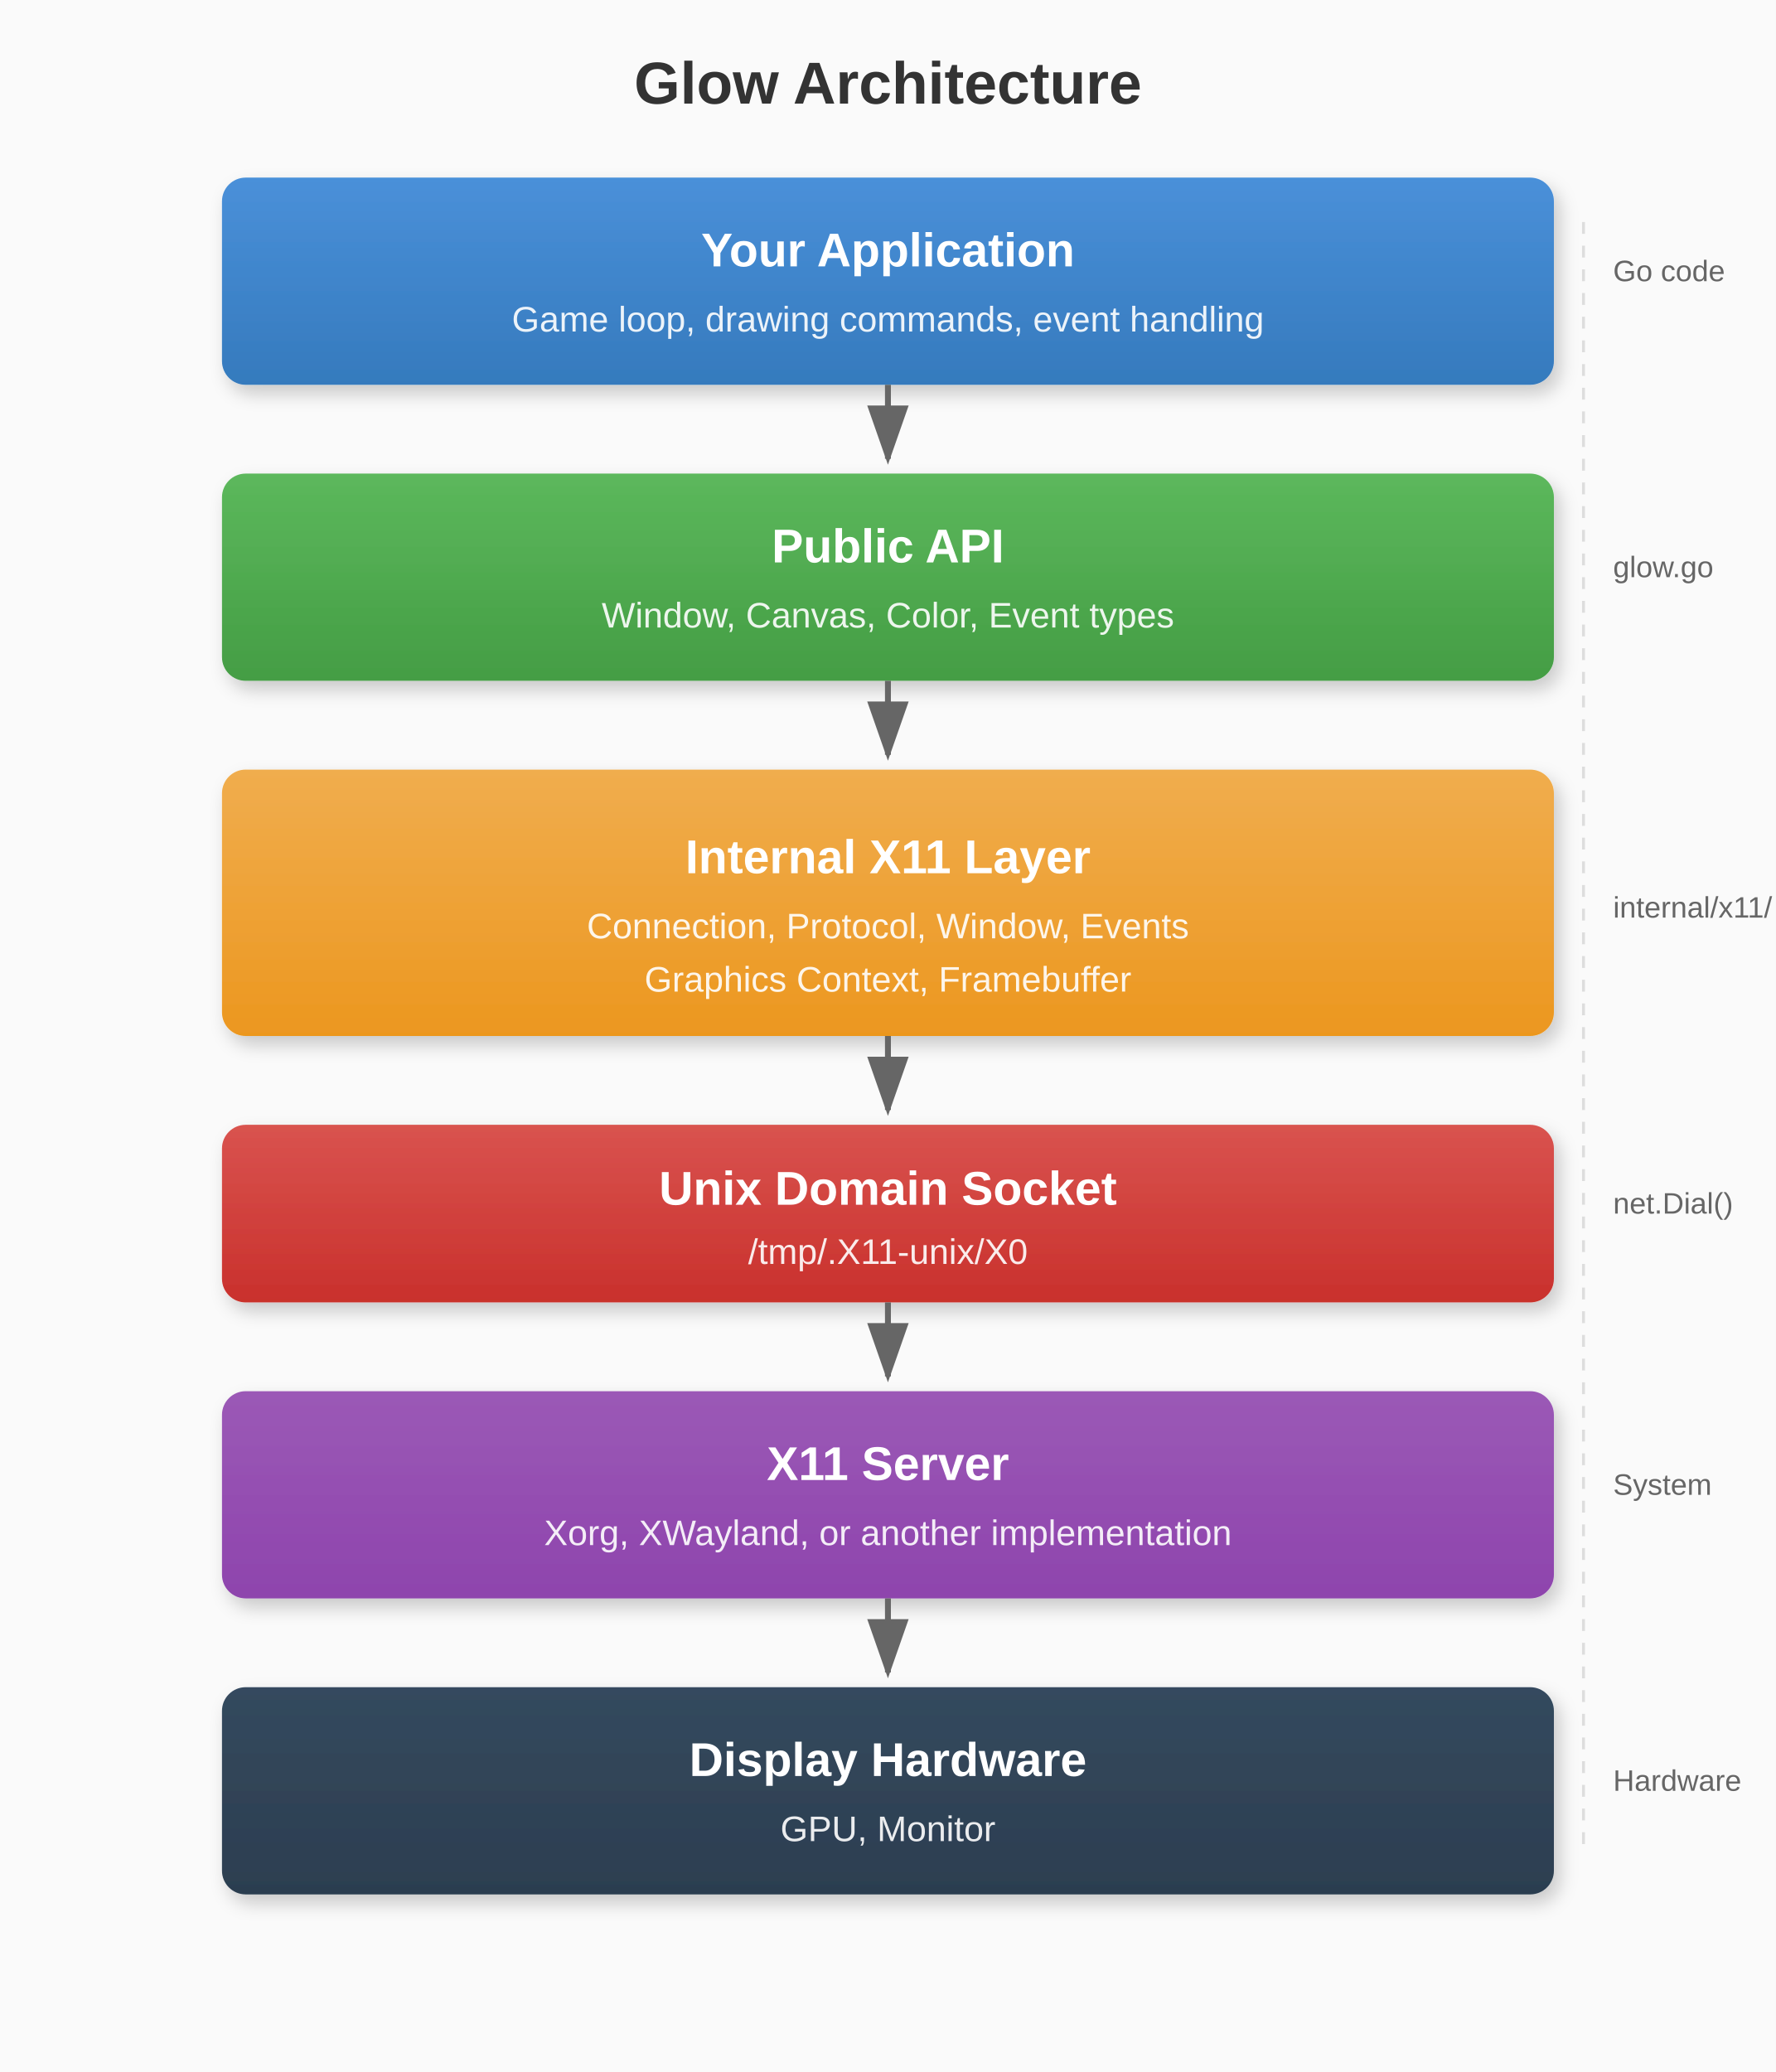
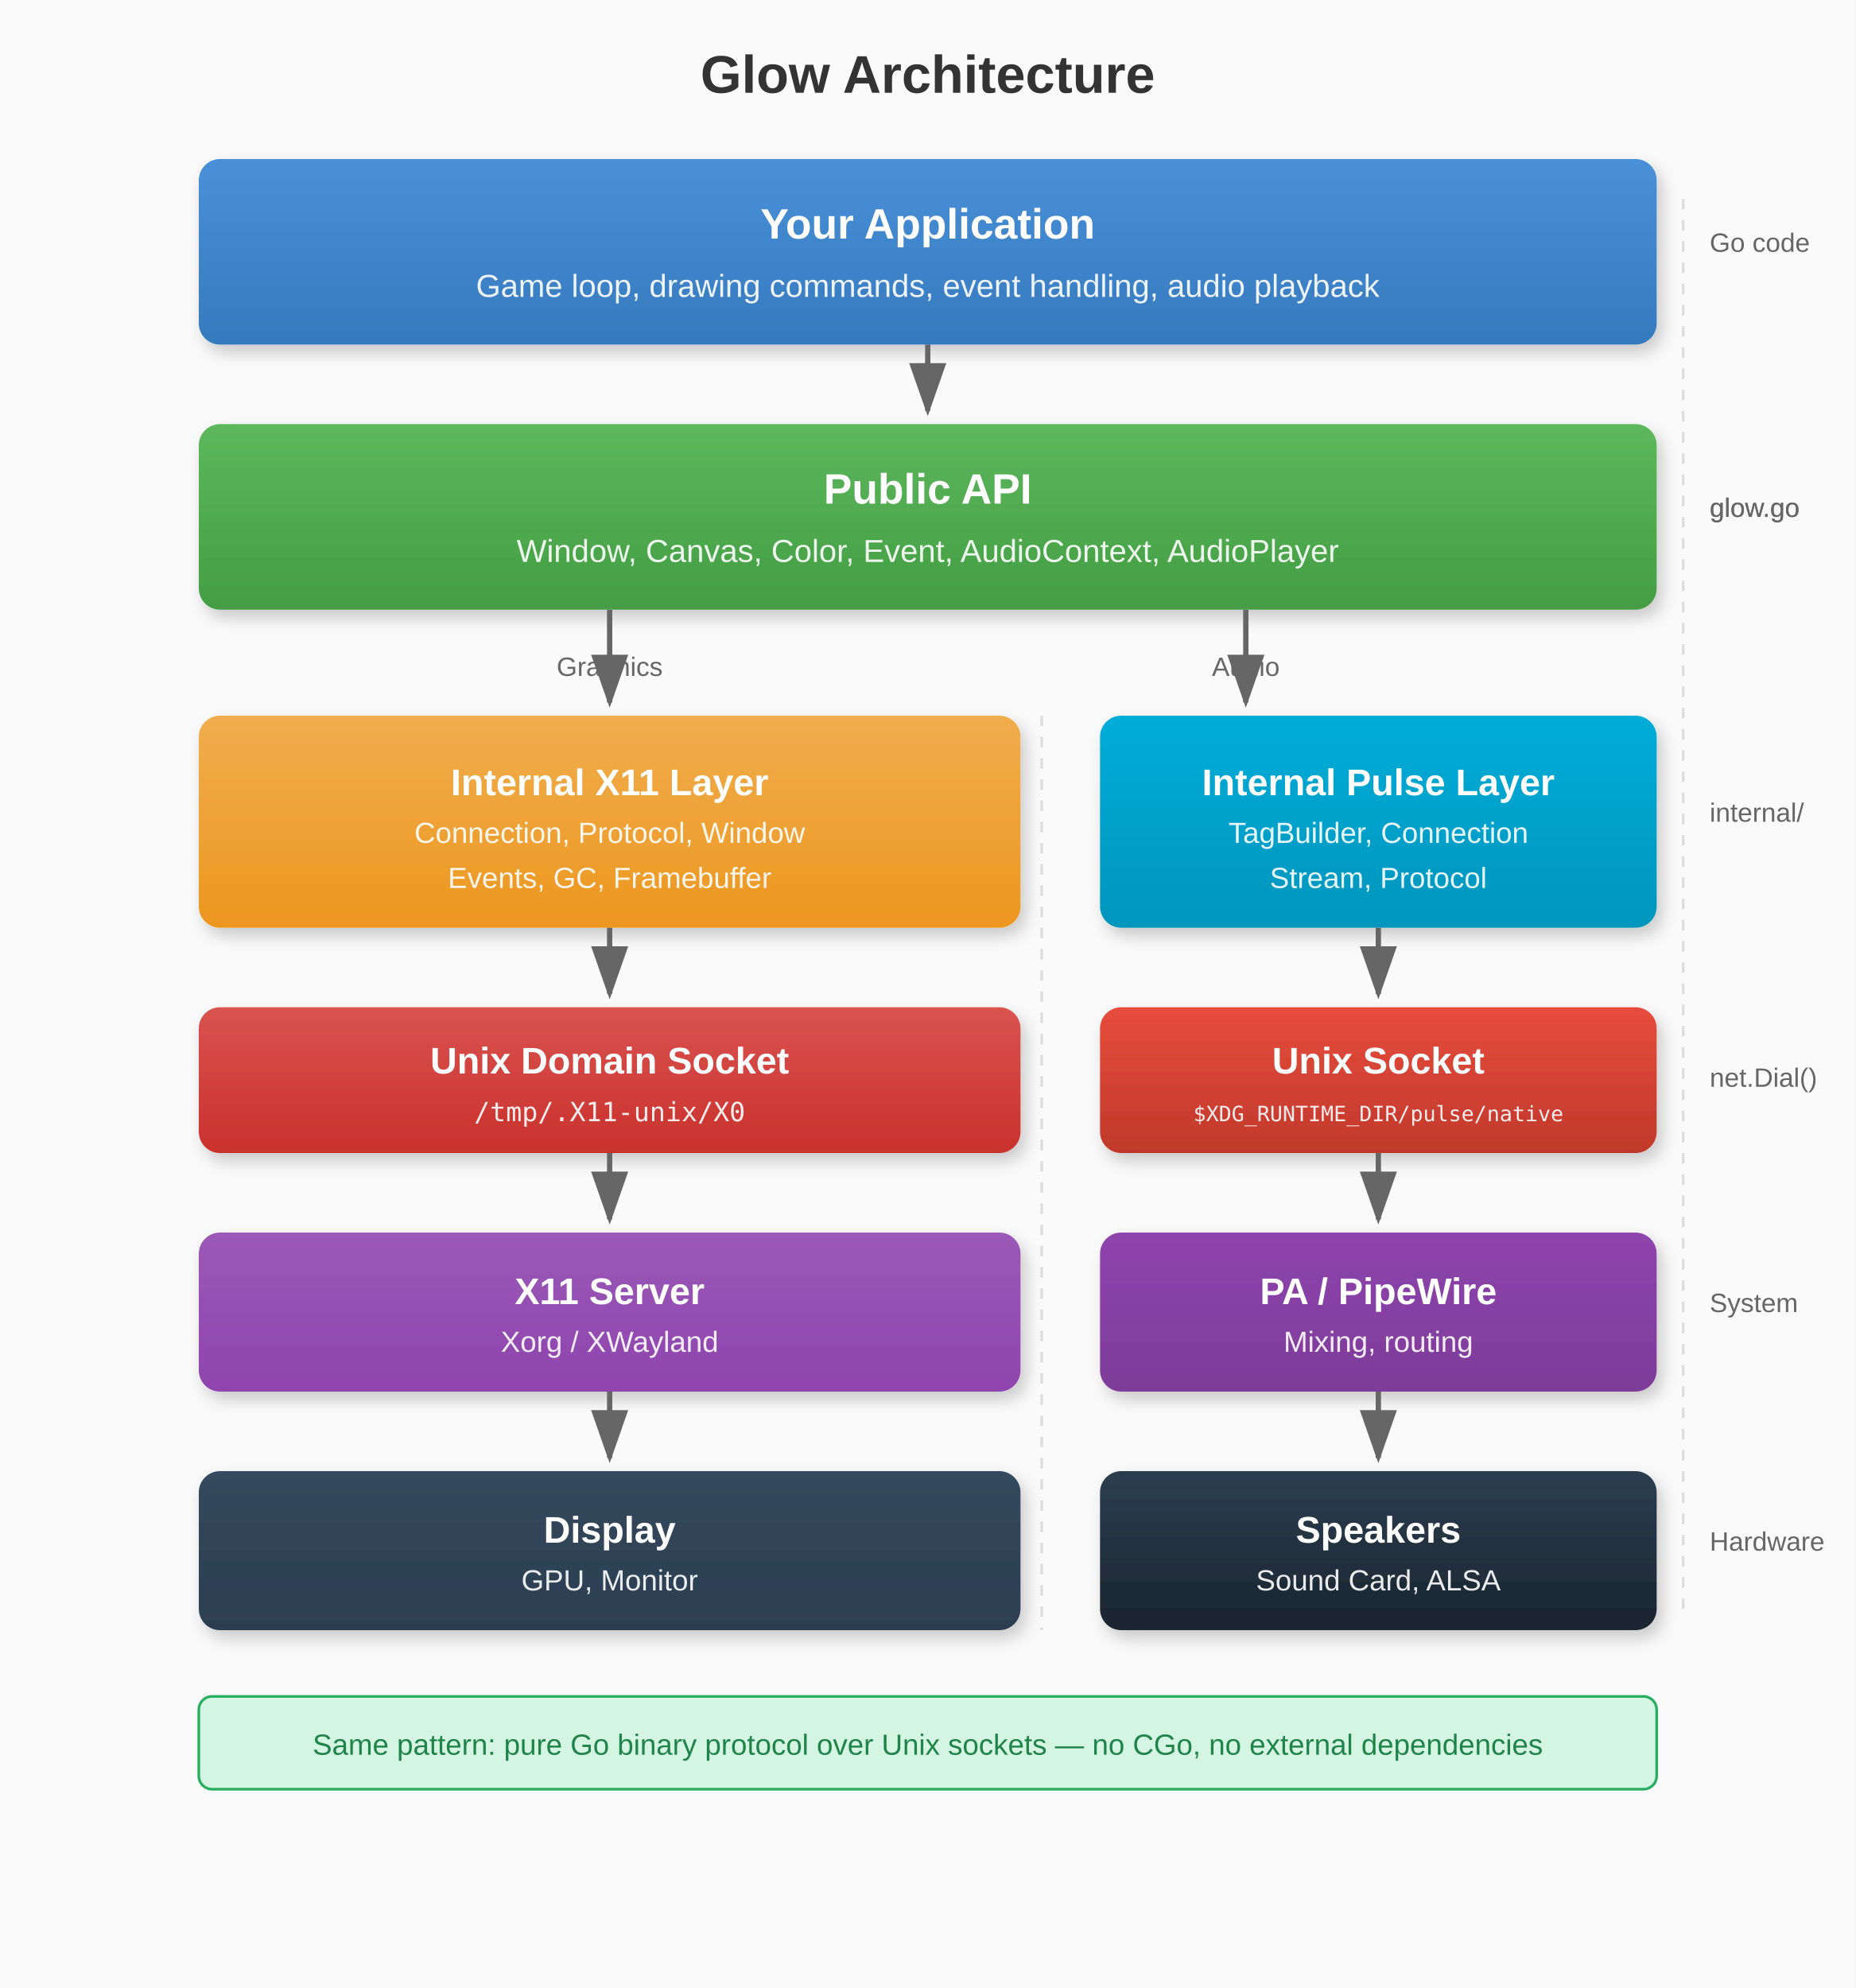
- <svg xmlns="http://www.w3.org/2000/svg" viewBox="0 0 600 700" width="600" height="700">
+ <svg xmlns="http://www.w3.org/2000/svg" viewBox="0 0 700 750" width="700" height="750">
  <defs>
    <linearGradient id="appGrad" x1="0%" y1="0%" x2="0%" y2="100%">
      <stop offset="0%" style="stop-color:#4A90D9;stop-opacity:1" />
      <stop offset="100%" style="stop-color:#357ABD;stop-opacity:1" />
    </linearGradient>
    <linearGradient id="apiGrad" x1="0%" y1="0%" x2="0%" y2="100%">
      <stop offset="0%" style="stop-color:#5CB85C;stop-opacity:1" />
      <stop offset="100%" style="stop-color:#449D44;stop-opacity:1" />
    </linearGradient>
    <linearGradient id="x11Grad" x1="0%" y1="0%" x2="0%" y2="100%">
      <stop offset="0%" style="stop-color:#F0AD4E;stop-opacity:1" />
      <stop offset="100%" style="stop-color:#EC971F;stop-opacity:1" />
    </linearGradient>
-     <linearGradient id="socketGrad" x1="0%" y1="0%" x2="0%" y2="100%">
+     <linearGradient id="pulseGrad" x1="0%" y1="0%" x2="0%" y2="100%">
+       <stop offset="0%" style="stop-color:#00ADD8;stop-opacity:1" />
+       <stop offset="100%" style="stop-color:#0095BD;stop-opacity:1" />
+     </linearGradient>
+     <linearGradient id="socketGradX" x1="0%" y1="0%" x2="0%" y2="100%">
      <stop offset="0%" style="stop-color:#D9534F;stop-opacity:1" />
      <stop offset="100%" style="stop-color:#C9302C;stop-opacity:1" />
    </linearGradient>
-     <linearGradient id="serverGrad" x1="0%" y1="0%" x2="0%" y2="100%">
+     <linearGradient id="socketGradP" x1="0%" y1="0%" x2="0%" y2="100%">
+       <stop offset="0%" style="stop-color:#E74C3C;stop-opacity:1" />
+       <stop offset="100%" style="stop-color:#C0392B;stop-opacity:1" />
+     </linearGradient>
+     <linearGradient id="serverGradX" x1="0%" y1="0%" x2="0%" y2="100%">
      <stop offset="0%" style="stop-color:#9B59B6;stop-opacity:1" />
      <stop offset="100%" style="stop-color:#8E44AD;stop-opacity:1" />
    </linearGradient>
-     <linearGradient id="hwGrad" x1="0%" y1="0%" x2="0%" y2="100%">
+     <linearGradient id="serverGradP" x1="0%" y1="0%" x2="0%" y2="100%">
+       <stop offset="0%" style="stop-color:#8E44AD;stop-opacity:1" />
+       <stop offset="100%" style="stop-color:#7D3C98;stop-opacity:1" />
+     </linearGradient>
+     <linearGradient id="hwGradX" x1="0%" y1="0%" x2="0%" y2="100%">
      <stop offset="0%" style="stop-color:#34495E;stop-opacity:1" />
      <stop offset="100%" style="stop-color:#2C3E50;stop-opacity:1" />
+     </linearGradient>
+     <linearGradient id="hwGradP" x1="0%" y1="0%" x2="0%" y2="100%">
+       <stop offset="0%" style="stop-color:#2C3E50;stop-opacity:1" />
+       <stop offset="100%" style="stop-color:#1A252F;stop-opacity:1" />
    </linearGradient>
    <filter id="shadow" x="-10%" y="-10%" width="120%" height="130%">
      <feDropShadow dx="2" dy="3" stdDeviation="3" flood-opacity="0.2" />
    </filter>
    <marker id="arrowhead" markerWidth="10" markerHeight="7" refX="9" refY="3.5" orient="auto">
      <polygon points="0 0, 10 3.5, 0 7" fill="#666" />
    </marker>
  </defs>
-   <rect width="600" height="700" fill="#FAFAFA" />
-   <text x="300" y="35" font-family="Arial, sans-serif" font-size="20" font-weight="bold" text-anchor="middle" fill="#333">Glow Architecture</text>
+   <rect width="700" height="750" fill="#FAFAFA" />
+   <text x="350" y="35" font-family="Arial, sans-serif" font-size="20" font-weight="bold" text-anchor="middle" fill="#333">Glow Architecture</text>
  <g filter="url(#shadow)">
-     <rect x="75" y="60" width="450" height="70" rx="8" fill="url(#appGrad)" />
+     <rect x="75" y="60" width="550" height="70" rx="8" fill="url(#appGrad)" />
  </g>
-   <text x="300" y="90" font-family="Arial, sans-serif" font-size="16" font-weight="bold" text-anchor="middle" fill="white">Your Application</text>
-   <text x="300" y="112" font-family="Arial, sans-serif" font-size="12" text-anchor="middle" fill="rgba(255,255,255,0.9)">Game loop, drawing commands, event handling</text>
-   <line x1="300" y1="130" x2="300" y2="155" stroke="#666" stroke-width="2" marker-end="url(#arrowhead)" />
+   <text x="350" y="90" font-family="Arial, sans-serif" font-size="16" font-weight="bold" text-anchor="middle" fill="white">Your Application</text>
+   <text x="350" y="112" font-family="Arial, sans-serif" font-size="12" text-anchor="middle" fill="rgba(255,255,255,0.9)">Game loop, drawing commands, event handling, audio playback</text>
+   <line x1="350" y1="130" x2="350" y2="155" stroke="#666" stroke-width="2" marker-end="url(#arrowhead)" />
  <g filter="url(#shadow)">
-     <rect x="75" y="160" width="450" height="70" rx="8" fill="url(#apiGrad)" />
+     <rect x="75" y="160" width="550" height="70" rx="8" fill="url(#apiGrad)" />
  </g>
-   <text x="300" y="190" font-family="Arial, sans-serif" font-size="16" font-weight="bold" text-anchor="middle" fill="white">Public API</text>
-   <text x="300" y="212" font-family="Arial, sans-serif" font-size="12" text-anchor="middle" fill="rgba(255,255,255,0.9)">Window, Canvas, Color, Event types</text>
-   <line x1="300" y1="230" x2="300" y2="255" stroke="#666" stroke-width="2" marker-end="url(#arrowhead)" />
+   <text x="350" y="190" font-family="Arial, sans-serif" font-size="16" font-weight="bold" text-anchor="middle" fill="white">Public API</text>
+   <text x="350" y="212" font-family="Arial, sans-serif" font-size="12" text-anchor="middle" fill="rgba(255,255,255,0.9)">Window, Canvas, Color, Event, AudioContext, AudioPlayer</text>
+   <line x1="230" y1="230" x2="230" y2="265" stroke="#666" stroke-width="2" marker-end="url(#arrowhead)" />
+   <line x1="470" y1="230" x2="470" y2="265" stroke="#666" stroke-width="2" marker-end="url(#arrowhead)" />
+   <text x="230" y="255" font-family="Arial, sans-serif" font-size="10" text-anchor="middle" fill="#666">Graphics</text>
+   <text x="470" y="255" font-family="Arial, sans-serif" font-size="10" text-anchor="middle" fill="#666">Audio</text>
  <g filter="url(#shadow)">
-     <rect x="75" y="260" width="450" height="90" rx="8" fill="url(#x11Grad)" />
+     <rect x="75" y="270" width="310" height="80" rx="8" fill="url(#x11Grad)" />
  </g>
-   <text x="300" y="295" font-family="Arial, sans-serif" font-size="16" font-weight="bold" text-anchor="middle" fill="white">Internal X11 Layer</text>
-   <text x="300" y="317" font-family="Arial, sans-serif" font-size="12" text-anchor="middle" fill="rgba(255,255,255,0.9)">Connection, Protocol, Window, Events</text>
-   <text x="300" y="335" font-family="Arial, sans-serif" font-size="12" text-anchor="middle" fill="rgba(255,255,255,0.9)">Graphics Context, Framebuffer</text>
-   <line x1="300" y1="350" x2="300" y2="375" stroke="#666" stroke-width="2" marker-end="url(#arrowhead)" />
+   <text x="230" y="300" font-family="Arial, sans-serif" font-size="14" font-weight="bold" text-anchor="middle" fill="white">Internal X11 Layer</text>
+   <text x="230" y="318" font-family="Arial, sans-serif" font-size="11" text-anchor="middle" fill="rgba(255,255,255,0.9)">Connection, Protocol, Window</text>
+   <text x="230" y="335" font-family="Arial, sans-serif" font-size="11" text-anchor="middle" fill="rgba(255,255,255,0.9)">Events, GC, Framebuffer</text>
+   <line x1="230" y1="350" x2="230" y2="375" stroke="#666" stroke-width="2" marker-end="url(#arrowhead)" />
  <g filter="url(#shadow)">
-     <rect x="75" y="380" width="450" height="60" rx="8" fill="url(#socketGrad)" />
+     <rect x="75" y="380" width="310" height="55" rx="8" fill="url(#socketGradX)" />
  </g>
-   <text x="300" y="407" font-family="Arial, sans-serif" font-size="16" font-weight="bold" text-anchor="middle" fill="white">Unix Domain Socket</text>
-   <text x="300" y="427" font-family="Arial, sans-serif" font-size="12" text-anchor="middle" fill="rgba(255,255,255,0.9)">/tmp/.X11-unix/X0</text>
-   <line x1="300" y1="440" x2="300" y2="465" stroke="#666" stroke-width="2" marker-end="url(#arrowhead)" />
+   <text x="230" y="405" font-family="Arial, sans-serif" font-size="14" font-weight="bold" text-anchor="middle" fill="white">Unix Domain Socket</text>
+   <text x="230" y="423" font-family="Consolas, monospace" font-size="10" text-anchor="middle" fill="rgba(255,255,255,0.9)">/tmp/.X11-unix/X0</text>
+   <line x1="230" y1="435" x2="230" y2="460" stroke="#666" stroke-width="2" marker-end="url(#arrowhead)" />
  <g filter="url(#shadow)">
-     <rect x="75" y="470" width="450" height="70" rx="8" fill="url(#serverGrad)" />
+     <rect x="75" y="465" width="310" height="60" rx="8" fill="url(#serverGradX)" />
  </g>
-   <text x="300" y="500" font-family="Arial, sans-serif" font-size="16" font-weight="bold" text-anchor="middle" fill="white">X11 Server</text>
-   <text x="300" y="522" font-family="Arial, sans-serif" font-size="12" text-anchor="middle" fill="rgba(255,255,255,0.9)">Xorg, XWayland, or another implementation</text>
-   <line x1="300" y1="540" x2="300" y2="565" stroke="#666" stroke-width="2" marker-end="url(#arrowhead)" />
+   <text x="230" y="492" font-family="Arial, sans-serif" font-size="14" font-weight="bold" text-anchor="middle" fill="white">X11 Server</text>
+   <text x="230" y="510" font-family="Arial, sans-serif" font-size="11" text-anchor="middle" fill="rgba(255,255,255,0.9)">Xorg / XWayland</text>
+   <line x1="230" y1="525" x2="230" y2="550" stroke="#666" stroke-width="2" marker-end="url(#arrowhead)" />
  <g filter="url(#shadow)">
-     <rect x="75" y="570" width="450" height="70" rx="8" fill="url(#hwGrad)" />
+     <rect x="75" y="555" width="310" height="60" rx="8" fill="url(#hwGradX)" />
  </g>
-   <text x="300" y="600" font-family="Arial, sans-serif" font-size="16" font-weight="bold" text-anchor="middle" fill="white">Display Hardware</text>
-   <text x="300" y="622" font-family="Arial, sans-serif" font-size="12" text-anchor="middle" fill="rgba(255,255,255,0.9)">GPU, Monitor</text>
-   <text x="545" y="95" font-family="Arial, sans-serif" font-size="10" fill="#666" text-anchor="start">Go code</text>
-   <text x="545" y="195" font-family="Arial, sans-serif" font-size="10" fill="#666" text-anchor="start">glow.go</text>
-   <text x="545" y="310" font-family="Arial, sans-serif" font-size="10" fill="#666" text-anchor="start">internal/x11/</text>
-   <text x="545" y="410" font-family="Arial, sans-serif" font-size="10" fill="#666" text-anchor="start">net.Dial()</text>
-   <text x="545" y="505" font-family="Arial, sans-serif" font-size="10" fill="#666" text-anchor="start">System</text>
-   <text x="545" y="605" font-family="Arial, sans-serif" font-size="10" fill="#666" text-anchor="start">Hardware</text>
-   <line x1="535" y1="75" x2="535" y2="625" stroke="#DDD" stroke-width="1" stroke-dasharray="4,4" />
+   <text x="230" y="582" font-family="Arial, sans-serif" font-size="14" font-weight="bold" text-anchor="middle" fill="white">Display</text>
+   <text x="230" y="600" font-family="Arial, sans-serif" font-size="11" text-anchor="middle" fill="rgba(255,255,255,0.9)">GPU, Monitor</text>
+   <g filter="url(#shadow)">
+     <rect x="415" y="270" width="210" height="80" rx="8" fill="url(#pulseGrad)" />
+   </g>
+   <text x="520" y="300" font-family="Arial, sans-serif" font-size="14" font-weight="bold" text-anchor="middle" fill="white">Internal Pulse Layer</text>
+   <text x="520" y="318" font-family="Arial, sans-serif" font-size="11" text-anchor="middle" fill="rgba(255,255,255,0.9)">TagBuilder, Connection</text>
+   <text x="520" y="335" font-family="Arial, sans-serif" font-size="11" text-anchor="middle" fill="rgba(255,255,255,0.9)">Stream, Protocol</text>
+   <line x1="520" y1="350" x2="520" y2="375" stroke="#666" stroke-width="2" marker-end="url(#arrowhead)" />
+   <g filter="url(#shadow)">
+     <rect x="415" y="380" width="210" height="55" rx="8" fill="url(#socketGradP)" />
+   </g>
+   <text x="520" y="405" font-family="Arial, sans-serif" font-size="14" font-weight="bold" text-anchor="middle" fill="white">Unix Socket</text>
+   <text x="520" y="423" font-family="Consolas, monospace" font-size="8" text-anchor="middle" fill="rgba(255,255,255,0.9)">$XDG_RUNTIME_DIR/pulse/native</text>
+   <line x1="520" y1="435" x2="520" y2="460" stroke="#666" stroke-width="2" marker-end="url(#arrowhead)" />
+   <g filter="url(#shadow)">
+     <rect x="415" y="465" width="210" height="60" rx="8" fill="url(#serverGradP)" />
+   </g>
+   <text x="520" y="492" font-family="Arial, sans-serif" font-size="14" font-weight="bold" text-anchor="middle" fill="white">PA / PipeWire</text>
+   <text x="520" y="510" font-family="Arial, sans-serif" font-size="11" text-anchor="middle" fill="rgba(255,255,255,0.9)">Mixing, routing</text>
+   <line x1="520" y1="525" x2="520" y2="550" stroke="#666" stroke-width="2" marker-end="url(#arrowhead)" />
+   <g filter="url(#shadow)">
+     <rect x="415" y="555" width="210" height="60" rx="8" fill="url(#hwGradP)" />
+   </g>
+   <text x="520" y="582" font-family="Arial, sans-serif" font-size="14" font-weight="bold" text-anchor="middle" fill="white">Speakers</text>
+   <text x="520" y="600" font-family="Arial, sans-serif" font-size="11" text-anchor="middle" fill="rgba(255,255,255,0.9)">Sound Card, ALSA</text>
+   <text x="645" y="95" font-family="Arial, sans-serif" font-size="10" fill="#666" text-anchor="start">Go code</text>
+   <text x="645" y="195" font-family="Arial, sans-serif" font-size="10" fill="#666" text-anchor="start">glow.go</text>
+   <text x="645" y="195" font-family="Arial, sans-serif" font-size="10" fill="#666" text-anchor="start">glow.go</text>
+   <text x="645" y="310" font-family="Arial, sans-serif" font-size="10" fill="#666" text-anchor="start">internal/</text>
+   <text x="645" y="410" font-family="Arial, sans-serif" font-size="10" fill="#666" text-anchor="start">net.Dial()</text>
+   <text x="645" y="495" font-family="Arial, sans-serif" font-size="10" fill="#666" text-anchor="start">System</text>
+   <text x="645" y="585" font-family="Arial, sans-serif" font-size="10" fill="#666" text-anchor="start">Hardware</text>
+   <line x1="635" y1="75" x2="635" y2="610" stroke="#DDD" stroke-width="1" stroke-dasharray="4,4" />
+   <g transform="translate(75, 640)">
+     <rect x="0" y="0" width="550" height="35" rx="5" fill="#D5F5E3" stroke="#27AE60" />
+     <text x="275" y="22" font-family="Arial, sans-serif" font-size="11" text-anchor="middle" fill="#1E8449">Same pattern: pure Go binary protocol over Unix sockets — no CGo, no external dependencies</text>
+   </g>
+   <line x1="393" y1="270" x2="393" y2="615" stroke="#DDD" stroke-width="1" stroke-dasharray="4,4" />
</svg>
